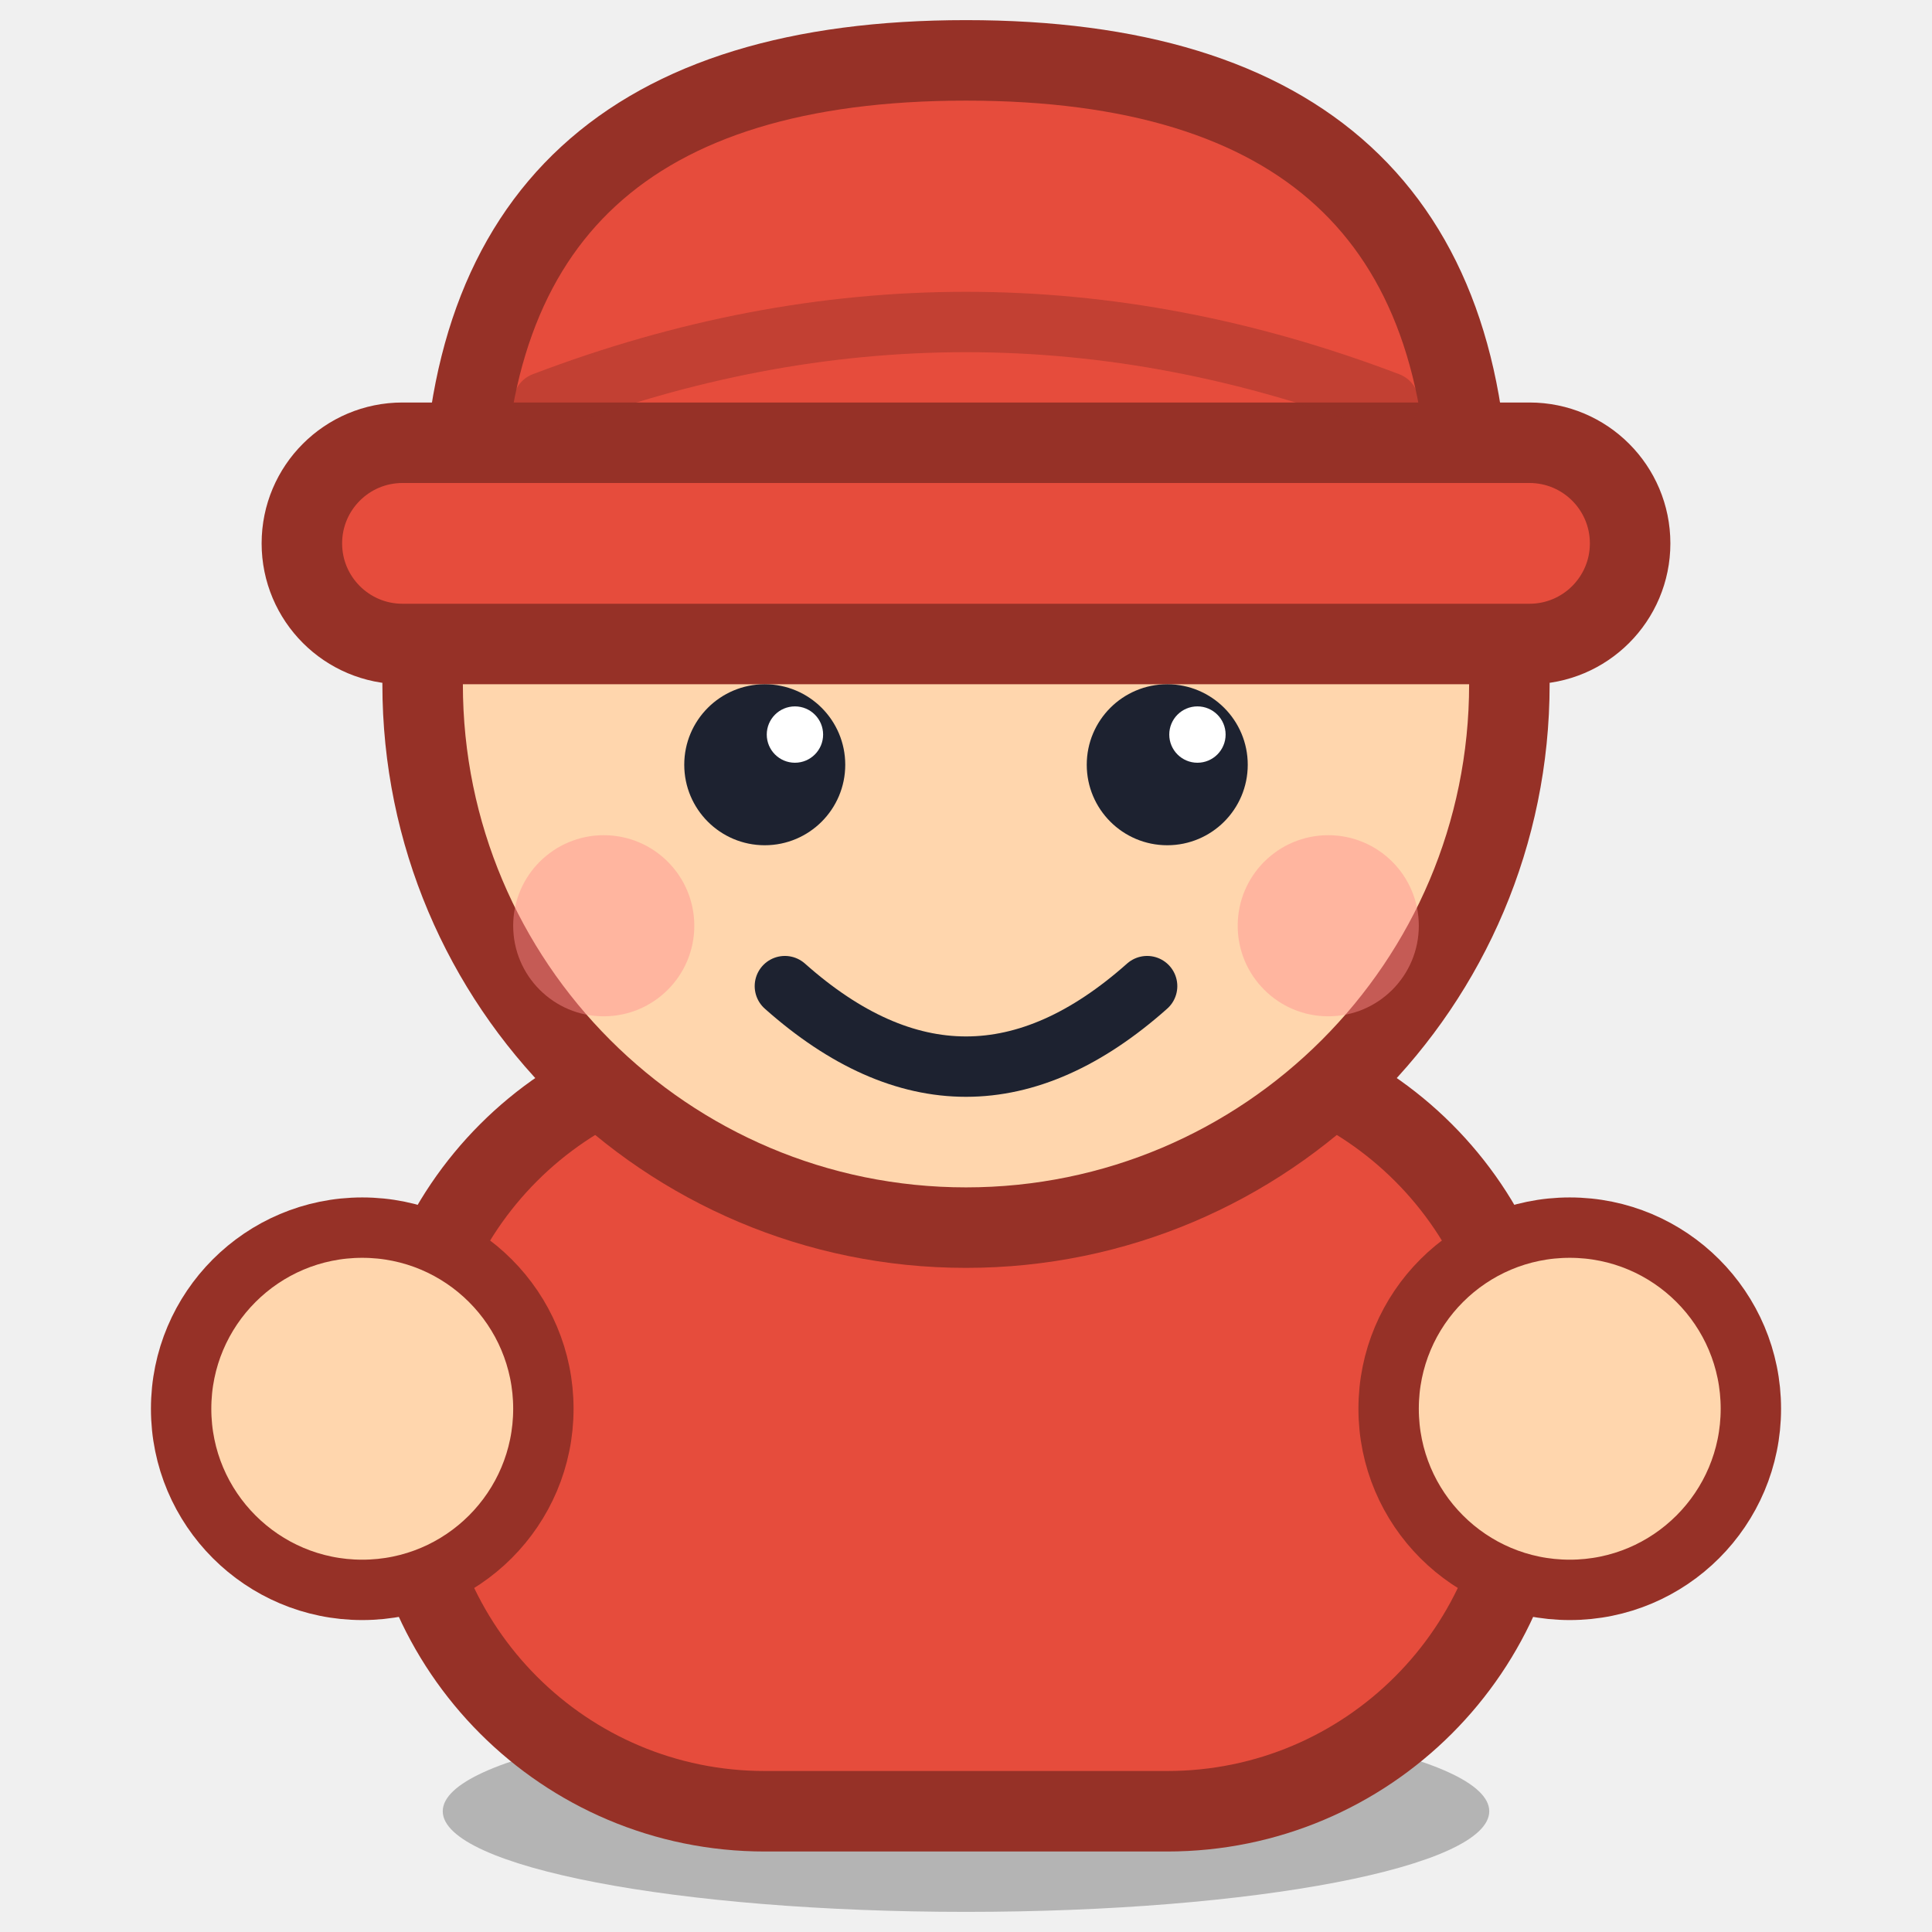
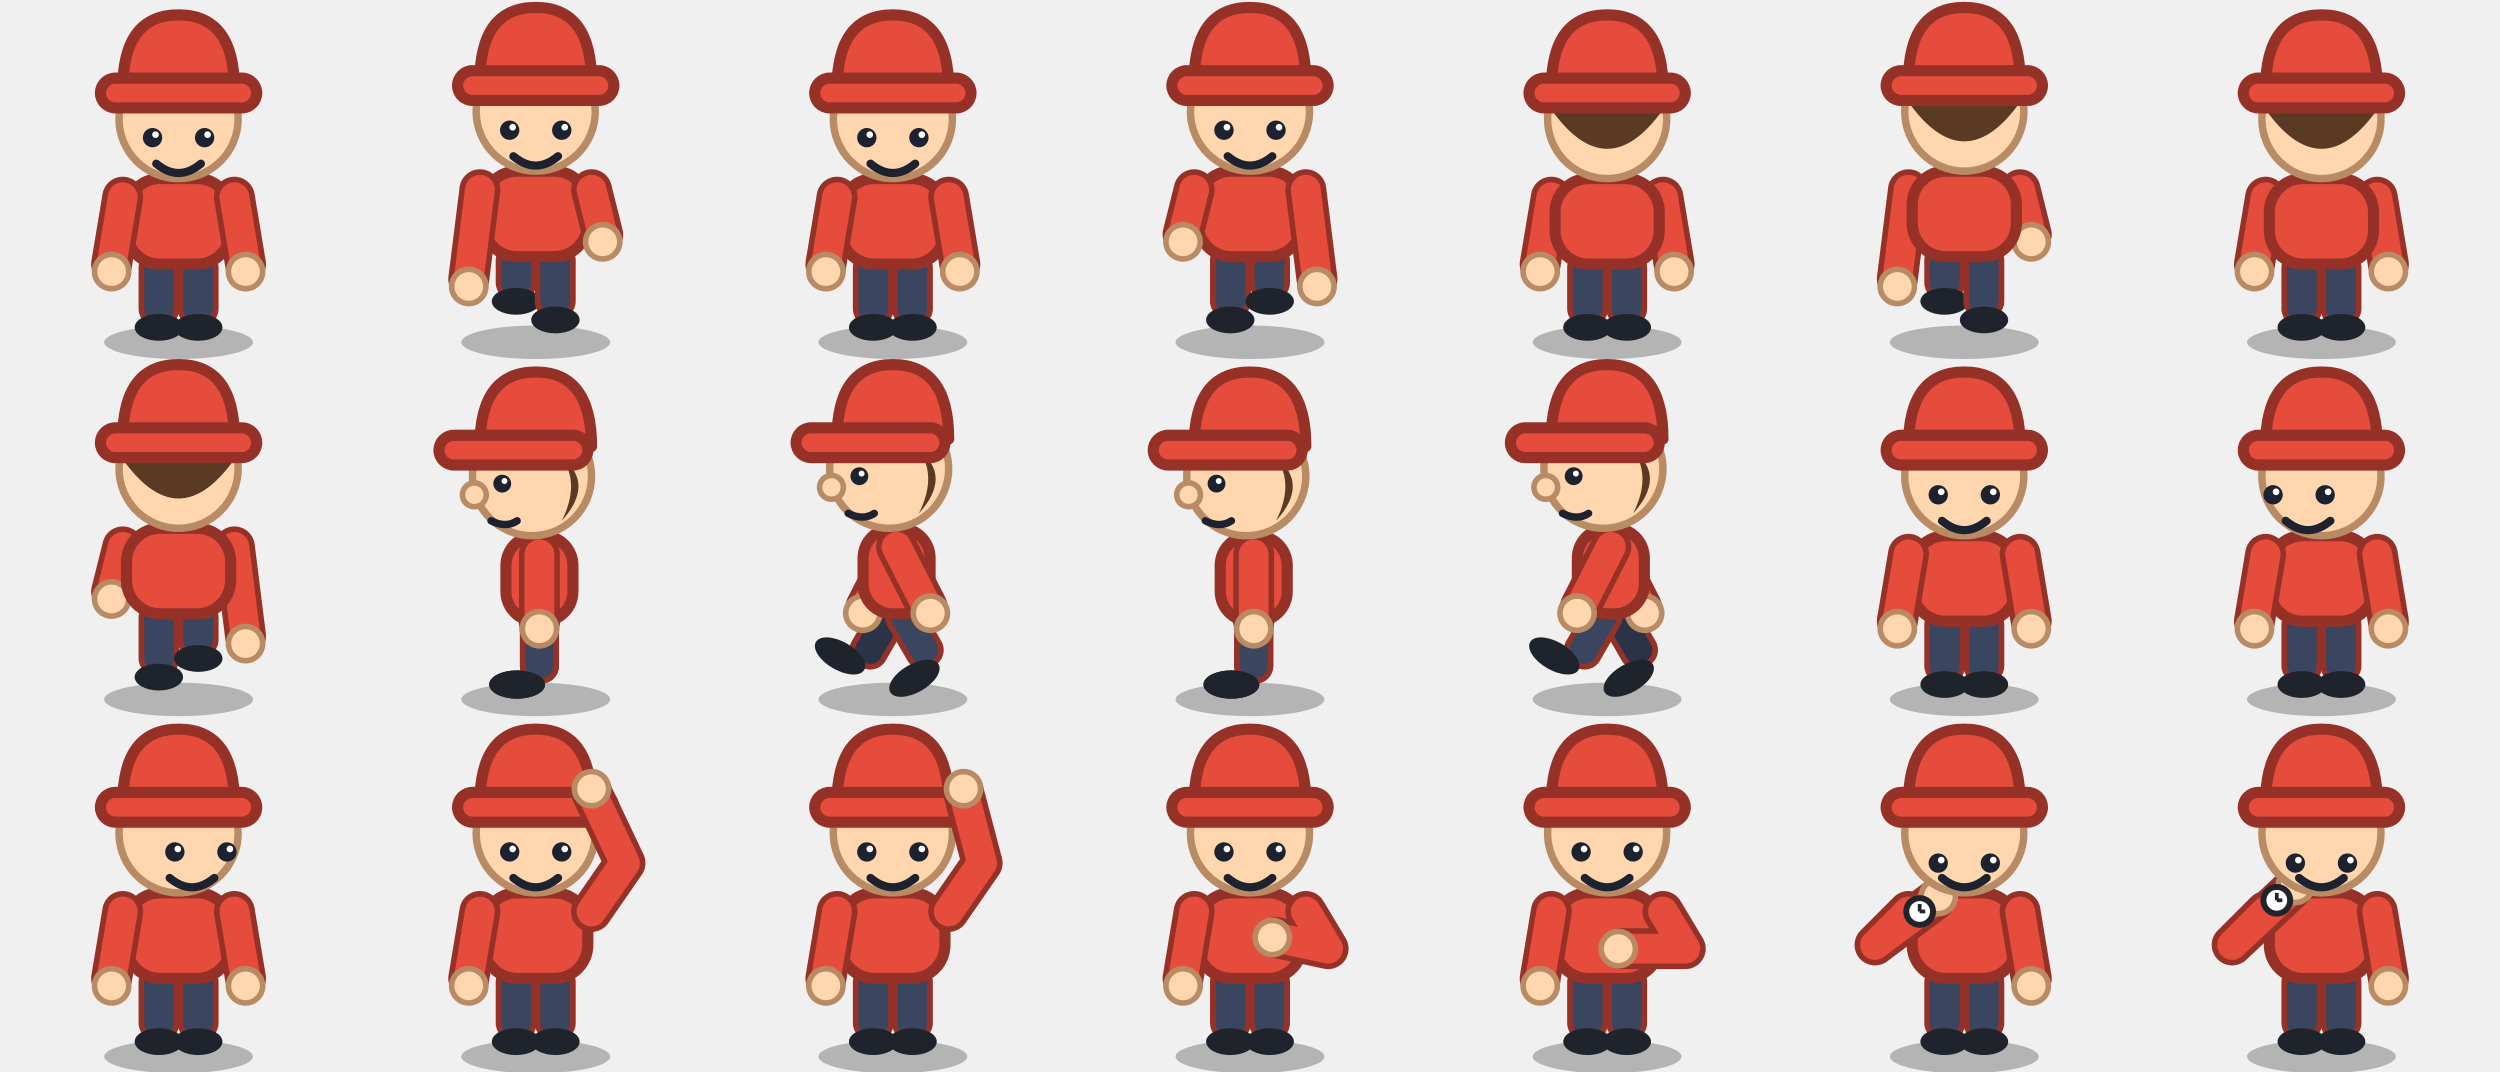
- <svg xmlns="http://www.w3.org/2000/svg" width="96" height="96" viewBox="0 0 96 96">
-   <ellipse cx="48" cy="90" rx="26" ry="5" fill="#000" opacity="0.25" />
-   <rect x="20" y="52" width="56" height="38" rx="18" fill="#e64c3c" stroke="#963127" stroke-width="4" />
-   <circle cx="18" cy="70" r="9" fill="#ffd6ad" stroke="#963127" stroke-width="3" />
-   <circle cx="78" cy="70" r="9" fill="#ffd6ad" stroke="#963127" stroke-width="3" />
-   <circle cx="48" cy="34" r="27" fill="#ffd6ad" stroke="#963127" stroke-width="4" />
-   <path d="M23 26 Q23 3 48 3 Q73 3 73 26 Z" fill="#e64c3c" stroke="#963127" stroke-width="4" stroke-linejoin="round" />
-   <rect x="15" y="22" width="66" height="10" rx="5" fill="#e64c3c" stroke="#963127" stroke-width="4" />
-   <path d="M27 20 Q48 12 69 20" fill="none" stroke="#963127" stroke-width="3" opacity="0.45" stroke-linecap="round" />
-   <circle cx="38" cy="38" r="4" fill="#1d2230" />
-   <circle cx="58" cy="38" r="4" fill="#1d2230" />
-   <circle cx="39.5" cy="36.5" r="1.4" fill="#fff" />
-   <circle cx="59.5" cy="36.5" r="1.4" fill="#fff" />
-   <path d="M39 49 Q48 57 57 49" fill="none" stroke="#1d2230" stroke-width="3" stroke-linecap="round" />
-   <circle cx="30" cy="46" r="4.5" fill="#ff8f8f" opacity="0.45" />
-   <circle cx="66" cy="46" r="4.5" fill="#ff8f8f" opacity="0.45" />
+ <svg xmlns="http://www.w3.org/2000/svg" width="672" height="288" viewBox="0 0 672 288">
+   <g transform="translate(0 0)">
+     <ellipse cx="48" cy="92" rx="20" ry="4.5" fill="#000" opacity="0.25" />
+     <rect x="38" y="68" width="9.5" height="19" rx="4" fill="#3a4560" stroke="#963127" stroke-width="1.5" />
+     <ellipse cx="42.7" cy="88" rx="6.5" ry="3.6" fill="#1f232b" />
+     <rect x="48.5" y="68" width="9.5" height="19" rx="4" fill="#3a4560" stroke="#963127" stroke-width="1.5" />
+     <ellipse cx="53.3" cy="88" rx="6.5" ry="3.6" fill="#1f232b" />
+     <rect x="34" y="48" width="28" height="23" rx="9" fill="#e64c3c" stroke="#963127" stroke-width="3" />
+     <path d="M33 53 L30 71" fill="none" stroke="#963127" stroke-width="11" stroke-linecap="round" stroke-linejoin="round" />
+     <path d="M33 53 L30 71" fill="none" stroke="#e64c3c" stroke-width="8" stroke-linecap="round" stroke-linejoin="round" />
+     <circle cx="30" cy="73" r="4.6" fill="#ffd6ad" stroke="#b98b64" stroke-width="1.5" />
+     <circle cx="48" cy="32" r="16" fill="#ffd6ad" stroke="#b98b64" stroke-width="2" />
+     <circle cx="41" cy="37" r="2.6" fill="#1d2230" />
+     <circle cx="55" cy="37" r="2.6" fill="#1d2230" />
+     <circle cx="41.8" cy="36.2" r="0.9" fill="#fff" />
+     <circle cx="55.8" cy="36.2" r="0.9" fill="#fff" />
+     <path d="M42 44 Q48 49 54 44" fill="none" stroke="#1d2230" stroke-width="2.2" stroke-linecap="round" />
+     <path d="M33 24 Q33 4 48 4 Q63 4 63 24 Z" fill="#e64c3c" stroke="#963127" stroke-width="3" stroke-linejoin="round" />
+     <rect x="27" y="21" width="42" height="8" rx="4" fill="#e64c3c" stroke="#963127" stroke-width="3" />
+     <path d="M63 53 L66 71" fill="none" stroke="#963127" stroke-width="11" stroke-linecap="round" stroke-linejoin="round" />
+     <path d="M63 53 L66 71" fill="none" stroke="#e64c3c" stroke-width="8" stroke-linecap="round" stroke-linejoin="round" />
+     <circle cx="66" cy="73" r="4.6" fill="#ffd6ad" stroke="#b98b64" stroke-width="1.5" />
+   </g>
+   <g transform="translate(96 0)">
+     <ellipse cx="48" cy="92" rx="20" ry="4.5" fill="#000" opacity="0.25" />
+     <rect x="38" y="66" width="9.5" height="14" rx="4" fill="#3a4560" stroke="#963127" stroke-width="1.5" />
+     <ellipse cx="42.7" cy="81" rx="6.5" ry="3.6" fill="#1f232b" />
+     <rect x="48.5" y="66" width="9.5" height="19" rx="4" fill="#3a4560" stroke="#963127" stroke-width="1.5" />
+     <ellipse cx="53.3" cy="86" rx="6.5" ry="3.6" fill="#1f232b" />
+     <rect x="34" y="46" width="28" height="23" rx="9" fill="#e64c3c" stroke="#963127" stroke-width="3" />
+     <path d="M33 51 L30 75" fill="none" stroke="#963127" stroke-width="11" stroke-linecap="round" stroke-linejoin="round" />
+     <path d="M33 51 L30 75" fill="none" stroke="#e64c3c" stroke-width="8" stroke-linecap="round" stroke-linejoin="round" />
+     <circle cx="30" cy="77" r="4.6" fill="#ffd6ad" stroke="#b98b64" stroke-width="1.5" />
+     <circle cx="48" cy="30" r="16" fill="#ffd6ad" stroke="#b98b64" stroke-width="2" />
+     <circle cx="41" cy="35" r="2.6" fill="#1d2230" />
+     <circle cx="55" cy="35" r="2.6" fill="#1d2230" />
+     <circle cx="41.8" cy="34.2" r="0.9" fill="#fff" />
+     <circle cx="55.8" cy="34.2" r="0.9" fill="#fff" />
+     <path d="M42 42 Q48 47 54 42" fill="none" stroke="#1d2230" stroke-width="2.2" stroke-linecap="round" />
+     <path d="M33 22 Q33 2 48 2 Q63 2 63 22 Z" fill="#e64c3c" stroke="#963127" stroke-width="3" stroke-linejoin="round" />
+     <rect x="27" y="19" width="42" height="8" rx="4" fill="#e64c3c" stroke="#963127" stroke-width="3" />
+     <path d="M63 51 L66 63" fill="none" stroke="#963127" stroke-width="11" stroke-linecap="round" stroke-linejoin="round" />
+     <path d="M63 51 L66 63" fill="none" stroke="#e64c3c" stroke-width="8" stroke-linecap="round" stroke-linejoin="round" />
+     <circle cx="66" cy="65" r="4.6" fill="#ffd6ad" stroke="#b98b64" stroke-width="1.5" />
+   </g>
+   <g transform="translate(192 0)">
+     <ellipse cx="48" cy="92" rx="20" ry="4.5" fill="#000" opacity="0.25" />
+     <rect x="38" y="68" width="9.5" height="19" rx="4" fill="#3a4560" stroke="#963127" stroke-width="1.5" />
+     <ellipse cx="42.7" cy="88" rx="6.5" ry="3.6" fill="#1f232b" />
+     <rect x="48.5" y="68" width="9.5" height="19" rx="4" fill="#3a4560" stroke="#963127" stroke-width="1.5" />
+     <ellipse cx="53.3" cy="88" rx="6.5" ry="3.6" fill="#1f232b" />
+     <rect x="34" y="48" width="28" height="23" rx="9" fill="#e64c3c" stroke="#963127" stroke-width="3" />
+     <path d="M33 53 L30 71" fill="none" stroke="#963127" stroke-width="11" stroke-linecap="round" stroke-linejoin="round" />
+     <path d="M33 53 L30 71" fill="none" stroke="#e64c3c" stroke-width="8" stroke-linecap="round" stroke-linejoin="round" />
+     <circle cx="30" cy="73" r="4.6" fill="#ffd6ad" stroke="#b98b64" stroke-width="1.5" />
+     <circle cx="48" cy="32" r="16" fill="#ffd6ad" stroke="#b98b64" stroke-width="2" />
+     <circle cx="41" cy="37" r="2.6" fill="#1d2230" />
+     <circle cx="55" cy="37" r="2.6" fill="#1d2230" />
+     <circle cx="41.8" cy="36.2" r="0.9" fill="#fff" />
+     <circle cx="55.8" cy="36.2" r="0.9" fill="#fff" />
+     <path d="M42 44 Q48 49 54 44" fill="none" stroke="#1d2230" stroke-width="2.2" stroke-linecap="round" />
+     <path d="M33 24 Q33 4 48 4 Q63 4 63 24 Z" fill="#e64c3c" stroke="#963127" stroke-width="3" stroke-linejoin="round" />
+     <rect x="27" y="21" width="42" height="8" rx="4" fill="#e64c3c" stroke="#963127" stroke-width="3" />
+     <path d="M63 53 L66 71" fill="none" stroke="#963127" stroke-width="11" stroke-linecap="round" stroke-linejoin="round" />
+     <path d="M63 53 L66 71" fill="none" stroke="#e64c3c" stroke-width="8" stroke-linecap="round" stroke-linejoin="round" />
+     <circle cx="66" cy="73" r="4.6" fill="#ffd6ad" stroke="#b98b64" stroke-width="1.5" />
+   </g>
+   <g transform="translate(288 0)">
+     <ellipse cx="48" cy="92" rx="20" ry="4.5" fill="#000" opacity="0.25" />
+     <rect x="38" y="66" width="9.5" height="19" rx="4" fill="#3a4560" stroke="#963127" stroke-width="1.5" />
+     <ellipse cx="42.7" cy="86" rx="6.5" ry="3.6" fill="#1f232b" />
+     <rect x="48.5" y="66" width="9.5" height="14" rx="4" fill="#3a4560" stroke="#963127" stroke-width="1.5" />
+     <ellipse cx="53.3" cy="81" rx="6.5" ry="3.6" fill="#1f232b" />
+     <rect x="34" y="46" width="28" height="23" rx="9" fill="#e64c3c" stroke="#963127" stroke-width="3" />
+     <path d="M33 51 L30 63" fill="none" stroke="#963127" stroke-width="11" stroke-linecap="round" stroke-linejoin="round" />
+     <path d="M33 51 L30 63" fill="none" stroke="#e64c3c" stroke-width="8" stroke-linecap="round" stroke-linejoin="round" />
+     <circle cx="30" cy="65" r="4.6" fill="#ffd6ad" stroke="#b98b64" stroke-width="1.5" />
+     <circle cx="48" cy="30" r="16" fill="#ffd6ad" stroke="#b98b64" stroke-width="2" />
+     <circle cx="41" cy="35" r="2.6" fill="#1d2230" />
+     <circle cx="55" cy="35" r="2.6" fill="#1d2230" />
+     <circle cx="41.8" cy="34.2" r="0.9" fill="#fff" />
+     <circle cx="55.8" cy="34.2" r="0.9" fill="#fff" />
+     <path d="M42 42 Q48 47 54 42" fill="none" stroke="#1d2230" stroke-width="2.2" stroke-linecap="round" />
+     <path d="M33 22 Q33 2 48 2 Q63 2 63 22 Z" fill="#e64c3c" stroke="#963127" stroke-width="3" stroke-linejoin="round" />
+     <rect x="27" y="19" width="42" height="8" rx="4" fill="#e64c3c" stroke="#963127" stroke-width="3" />
+     <path d="M63 51 L66 75" fill="none" stroke="#963127" stroke-width="11" stroke-linecap="round" stroke-linejoin="round" />
+     <path d="M63 51 L66 75" fill="none" stroke="#e64c3c" stroke-width="8" stroke-linecap="round" stroke-linejoin="round" />
+     <circle cx="66" cy="77" r="4.6" fill="#ffd6ad" stroke="#b98b64" stroke-width="1.5" />
+   </g>
+   <g transform="translate(384 0)">
+     <ellipse cx="48" cy="92" rx="20" ry="4.5" fill="#000" opacity="0.25" />
+     <rect x="38" y="68" width="9.5" height="19" rx="4" fill="#3a4560" stroke="#963127" stroke-width="1.5" />
+     <ellipse cx="42.7" cy="88" rx="6.5" ry="3.6" fill="#1f232b" />
+     <rect x="48.5" y="68" width="9.5" height="19" rx="4" fill="#3a4560" stroke="#963127" stroke-width="1.5" />
+     <ellipse cx="53.3" cy="88" rx="6.5" ry="3.6" fill="#1f232b" />
+     <path d="M33 53 L30 71" fill="none" stroke="#963127" stroke-width="11" stroke-linecap="round" stroke-linejoin="round" />
+     <path d="M33 53 L30 71" fill="none" stroke="#e64c3c" stroke-width="8" stroke-linecap="round" stroke-linejoin="round" />
+     <circle cx="30" cy="73" r="4.6" fill="#ffd6ad" stroke="#b98b64" stroke-width="1.5" />
+     <path d="M63 53 L66 71" fill="none" stroke="#963127" stroke-width="11" stroke-linecap="round" stroke-linejoin="round" />
+     <path d="M63 53 L66 71" fill="none" stroke="#e64c3c" stroke-width="8" stroke-linecap="round" stroke-linejoin="round" />
+     <circle cx="66" cy="73" r="4.6" fill="#ffd6ad" stroke="#b98b64" stroke-width="1.5" />
+     <rect x="34" y="48" width="28" height="23" rx="9" fill="#e64c3c" stroke="#963127" stroke-width="3" />
+     <circle cx="48" cy="32" r="16" fill="#ffd6ad" stroke="#b98b64" stroke-width="2" />
+     <path d="M32 28 Q48 52 64 28 L64 26 L32 26Z" fill="#5a3a22" />
+     <path d="M33 24 Q33 4 48 4 Q63 4 63 24 Z" fill="#e64c3c" stroke="#963127" stroke-width="3" stroke-linejoin="round" />
+     <rect x="27" y="21" width="42" height="8" rx="4" fill="#e64c3c" stroke="#963127" stroke-width="3" />
+   </g>
+   <g transform="translate(480 0)">
+     <ellipse cx="48" cy="92" rx="20" ry="4.5" fill="#000" opacity="0.25" />
+     <rect x="38" y="66" width="9.5" height="14" rx="4" fill="#3a4560" stroke="#963127" stroke-width="1.5" />
+     <ellipse cx="42.7" cy="81" rx="6.5" ry="3.6" fill="#1f232b" />
+     <rect x="48.5" y="66" width="9.5" height="19" rx="4" fill="#3a4560" stroke="#963127" stroke-width="1.5" />
+     <ellipse cx="53.3" cy="86" rx="6.5" ry="3.6" fill="#1f232b" />
+     <path d="M33 51 L30 75" fill="none" stroke="#963127" stroke-width="11" stroke-linecap="round" stroke-linejoin="round" />
+     <path d="M33 51 L30 75" fill="none" stroke="#e64c3c" stroke-width="8" stroke-linecap="round" stroke-linejoin="round" />
+     <circle cx="30" cy="77" r="4.6" fill="#ffd6ad" stroke="#b98b64" stroke-width="1.5" />
+     <path d="M63 51 L66 63" fill="none" stroke="#963127" stroke-width="11" stroke-linecap="round" stroke-linejoin="round" />
+     <path d="M63 51 L66 63" fill="none" stroke="#e64c3c" stroke-width="8" stroke-linecap="round" stroke-linejoin="round" />
+     <circle cx="66" cy="65" r="4.6" fill="#ffd6ad" stroke="#b98b64" stroke-width="1.5" />
+     <rect x="34" y="46" width="28" height="23" rx="9" fill="#e64c3c" stroke="#963127" stroke-width="3" />
+     <circle cx="48" cy="30" r="16" fill="#ffd6ad" stroke="#b98b64" stroke-width="2" />
+     <path d="M32 26 Q48 50 64 26 L64 24 L32 24Z" fill="#5a3a22" />
+     <path d="M33 22 Q33 2 48 2 Q63 2 63 22 Z" fill="#e64c3c" stroke="#963127" stroke-width="3" stroke-linejoin="round" />
+     <rect x="27" y="19" width="42" height="8" rx="4" fill="#e64c3c" stroke="#963127" stroke-width="3" />
+   </g>
+   <g transform="translate(576 0)">
+     <ellipse cx="48" cy="92" rx="20" ry="4.5" fill="#000" opacity="0.25" />
+     <rect x="38" y="68" width="9.5" height="19" rx="4" fill="#3a4560" stroke="#963127" stroke-width="1.5" />
+     <ellipse cx="42.7" cy="88" rx="6.5" ry="3.6" fill="#1f232b" />
+     <rect x="48.5" y="68" width="9.5" height="19" rx="4" fill="#3a4560" stroke="#963127" stroke-width="1.5" />
+     <ellipse cx="53.3" cy="88" rx="6.5" ry="3.6" fill="#1f232b" />
+     <path d="M33 53 L30 71" fill="none" stroke="#963127" stroke-width="11" stroke-linecap="round" stroke-linejoin="round" />
+     <path d="M33 53 L30 71" fill="none" stroke="#e64c3c" stroke-width="8" stroke-linecap="round" stroke-linejoin="round" />
+     <circle cx="30" cy="73" r="4.6" fill="#ffd6ad" stroke="#b98b64" stroke-width="1.5" />
+     <path d="M63 53 L66 71" fill="none" stroke="#963127" stroke-width="11" stroke-linecap="round" stroke-linejoin="round" />
+     <path d="M63 53 L66 71" fill="none" stroke="#e64c3c" stroke-width="8" stroke-linecap="round" stroke-linejoin="round" />
+     <circle cx="66" cy="73" r="4.6" fill="#ffd6ad" stroke="#b98b64" stroke-width="1.5" />
+     <rect x="34" y="48" width="28" height="23" rx="9" fill="#e64c3c" stroke="#963127" stroke-width="3" />
+     <circle cx="48" cy="32" r="16" fill="#ffd6ad" stroke="#b98b64" stroke-width="2" />
+     <path d="M32 28 Q48 52 64 28 L64 26 L32 26Z" fill="#5a3a22" />
+     <path d="M33 24 Q33 4 48 4 Q63 4 63 24 Z" fill="#e64c3c" stroke="#963127" stroke-width="3" stroke-linejoin="round" />
+     <rect x="27" y="21" width="42" height="8" rx="4" fill="#e64c3c" stroke="#963127" stroke-width="3" />
+   </g>
+   <g transform="translate(0 96)">
+     <ellipse cx="48" cy="92" rx="20" ry="4.5" fill="#000" opacity="0.25" />
+     <rect x="38" y="66" width="9.5" height="19" rx="4" fill="#3a4560" stroke="#963127" stroke-width="1.5" />
+     <ellipse cx="42.7" cy="86" rx="6.5" ry="3.6" fill="#1f232b" />
+     <rect x="48.5" y="66" width="9.5" height="14" rx="4" fill="#3a4560" stroke="#963127" stroke-width="1.5" />
+     <ellipse cx="53.3" cy="81" rx="6.5" ry="3.6" fill="#1f232b" />
+     <path d="M33 51 L30 63" fill="none" stroke="#963127" stroke-width="11" stroke-linecap="round" stroke-linejoin="round" />
+     <path d="M33 51 L30 63" fill="none" stroke="#e64c3c" stroke-width="8" stroke-linecap="round" stroke-linejoin="round" />
+     <circle cx="30" cy="65" r="4.6" fill="#ffd6ad" stroke="#b98b64" stroke-width="1.5" />
+     <path d="M63 51 L66 75" fill="none" stroke="#963127" stroke-width="11" stroke-linecap="round" stroke-linejoin="round" />
+     <path d="M63 51 L66 75" fill="none" stroke="#e64c3c" stroke-width="8" stroke-linecap="round" stroke-linejoin="round" />
+     <circle cx="66" cy="77" r="4.6" fill="#ffd6ad" stroke="#b98b64" stroke-width="1.5" />
+     <rect x="34" y="46" width="28" height="23" rx="9" fill="#e64c3c" stroke="#963127" stroke-width="3" />
+     <circle cx="48" cy="30" r="16" fill="#ffd6ad" stroke="#b98b64" stroke-width="2" />
+     <path d="M32 26 Q48 50 64 26 L64 24 L32 24Z" fill="#5a3a22" />
+     <path d="M33 22 Q33 2 48 2 Q63 2 63 22 Z" fill="#e64c3c" stroke="#963127" stroke-width="3" stroke-linejoin="round" />
+     <rect x="27" y="19" width="42" height="8" rx="4" fill="#e64c3c" stroke="#963127" stroke-width="3" />
+   </g>
+   <g transform="translate(96 96)">
+     <ellipse cx="48" cy="92" rx="20" ry="4.5" fill="#000" opacity="0.25" />
+     <g transform="rotate(0 49 68)">
+       <rect x="44.5" y="68" width="9" height="19" rx="4" fill="#2b3348" stroke="#963127" stroke-width="1.5" />
+       <ellipse cx="43" cy="88" rx="7.5" ry="3.8" fill="#1f232b" />
+     </g>
+     <g transform="rotate(0 49 53)">
+       <path d="M49 53 L49 71" fill="none" stroke="#963127" stroke-width="11" stroke-linecap="round" stroke-linejoin="round" />
+       <path d="M49 53 L49 71" fill="none" stroke="#e64c3c" stroke-width="8" stroke-linecap="round" stroke-linejoin="round" />
+       <circle cx="49" cy="73" r="4.6" fill="#ffd6ad" stroke="#b98b64" stroke-width="1.5" />
+     </g>
+     <g transform="rotate(0 49 68)">
+       <rect x="44.5" y="68" width="9" height="19" rx="4" fill="#3a4560" stroke="#963127" stroke-width="1.5" />
+       <ellipse cx="43" cy="88" rx="7.5" ry="3.8" fill="#1f232b" />
+     </g>
+     <rect x="40" y="48" width="18" height="23" rx="8" fill="#e64c3c" stroke="#963127" stroke-width="3" />
+     <g transform="rotate(0 49 53)">
+       <path d="M49 53 L49 71" fill="none" stroke="#963127" stroke-width="11" stroke-linecap="round" stroke-linejoin="round" />
+       <path d="M49 53 L49 71" fill="none" stroke="#e64c3c" stroke-width="8" stroke-linecap="round" stroke-linejoin="round" />
+       <circle cx="49" cy="73" r="4.6" fill="#ffd6ad" stroke="#b98b64" stroke-width="1.5" />
+     </g>
+     <circle cx="47" cy="32" r="16" fill="#ffd6ad" stroke="#b98b64" stroke-width="2" />
+     <path d="M55 27 Q64 34 55 44 Q60 34 55 27Z" fill="#5a3a22" />
+     <circle cx="31.5" cy="37" r="3.2" fill="#ffd6ad" stroke="#b98b64" stroke-width="1.5" />
+     <circle cx="39" cy="34" r="2.4" fill="#1d2230" />
+     <circle cx="39.6" cy="33.3" r="0.8" fill="#fff" />
+     <path d="M36 44 Q40 46 43 44" fill="none" stroke="#1d2230" stroke-width="2" stroke-linecap="round" />
+     <path d="M33 24 Q33 4 48 4 Q63 4 63 24 Z" fill="#e64c3c" stroke="#963127" stroke-width="3" stroke-linejoin="round" />
+     <rect x="22" y="21" width="40" height="8" rx="4" fill="#e64c3c" stroke="#963127" stroke-width="3" />
+   </g>
+   <g transform="translate(192 96)">
+     <ellipse cx="48" cy="92" rx="20" ry="4.5" fill="#000" opacity="0.25" />
+     <g transform="rotate(30 49 66)">
+       <rect x="44.5" y="66" width="9" height="19" rx="4" fill="#2b3348" stroke="#963127" stroke-width="1.5" />
+       <ellipse cx="43" cy="86" rx="7.5" ry="3.8" fill="#1f232b" />
+     </g>
+     <g transform="rotate(27 49 51)">
+       <path d="M49 51 L49 69" fill="none" stroke="#963127" stroke-width="11" stroke-linecap="round" stroke-linejoin="round" />
+       <path d="M49 51 L49 69" fill="none" stroke="#e64c3c" stroke-width="8" stroke-linecap="round" stroke-linejoin="round" />
+       <circle cx="49" cy="71" r="4.6" fill="#ffd6ad" stroke="#b98b64" stroke-width="1.5" />
+     </g>
+     <g transform="rotate(-30 49 66)">
+       <rect x="44.5" y="66" width="9" height="19" rx="4" fill="#3a4560" stroke="#963127" stroke-width="1.5" />
+       <ellipse cx="43" cy="86" rx="7.5" ry="3.8" fill="#1f232b" />
+     </g>
+     <rect x="40" y="46" width="18" height="23" rx="8" fill="#e64c3c" stroke="#963127" stroke-width="3" />
+     <g transform="rotate(-27 49 51)">
+       <path d="M49 51 L49 69" fill="none" stroke="#963127" stroke-width="11" stroke-linecap="round" stroke-linejoin="round" />
+       <path d="M49 51 L49 69" fill="none" stroke="#e64c3c" stroke-width="8" stroke-linecap="round" stroke-linejoin="round" />
+       <circle cx="49" cy="71" r="4.6" fill="#ffd6ad" stroke="#b98b64" stroke-width="1.5" />
+     </g>
+     <circle cx="47" cy="30" r="16" fill="#ffd6ad" stroke="#b98b64" stroke-width="2" />
+     <path d="M55 25 Q64 32 55 42 Q60 32 55 25Z" fill="#5a3a22" />
+     <circle cx="31.5" cy="35" r="3.2" fill="#ffd6ad" stroke="#b98b64" stroke-width="1.5" />
+     <circle cx="39" cy="32" r="2.4" fill="#1d2230" />
+     <circle cx="39.6" cy="31.3" r="0.8" fill="#fff" />
+     <path d="M36 42 Q40 44 43 42" fill="none" stroke="#1d2230" stroke-width="2" stroke-linecap="round" />
+     <path d="M33 22 Q33 2 48 2 Q63 2 63 22 Z" fill="#e64c3c" stroke="#963127" stroke-width="3" stroke-linejoin="round" />
+     <rect x="22" y="19" width="40" height="8" rx="4" fill="#e64c3c" stroke="#963127" stroke-width="3" />
+   </g>
+   <g transform="translate(288 96)">
+     <ellipse cx="48" cy="92" rx="20" ry="4.5" fill="#000" opacity="0.25" />
+     <g transform="rotate(3.67394039744206e-15 49 68)">
+       <rect x="44.5" y="68" width="9" height="19" rx="4" fill="#2b3348" stroke="#963127" stroke-width="1.5" />
+       <ellipse cx="43" cy="88" rx="7.5" ry="3.8" fill="#1f232b" />
+     </g>
+     <g transform="rotate(3.306546357697854e-15 49 53)">
+       <path d="M49 53 L49 71" fill="none" stroke="#963127" stroke-width="11" stroke-linecap="round" stroke-linejoin="round" />
+       <path d="M49 53 L49 71" fill="none" stroke="#e64c3c" stroke-width="8" stroke-linecap="round" stroke-linejoin="round" />
+       <circle cx="49" cy="73" r="4.6" fill="#ffd6ad" stroke="#b98b64" stroke-width="1.5" />
+     </g>
+     <g transform="rotate(-3.67394039744206e-15 49 68)">
+       <rect x="44.5" y="68" width="9" height="19" rx="4" fill="#3a4560" stroke="#963127" stroke-width="1.5" />
+       <ellipse cx="43" cy="88" rx="7.5" ry="3.8" fill="#1f232b" />
+     </g>
+     <rect x="40" y="48" width="18" height="23" rx="8" fill="#e64c3c" stroke="#963127" stroke-width="3" />
+     <g transform="rotate(-3.306546357697854e-15 49 53)">
+       <path d="M49 53 L49 71" fill="none" stroke="#963127" stroke-width="11" stroke-linecap="round" stroke-linejoin="round" />
+       <path d="M49 53 L49 71" fill="none" stroke="#e64c3c" stroke-width="8" stroke-linecap="round" stroke-linejoin="round" />
+       <circle cx="49" cy="73" r="4.6" fill="#ffd6ad" stroke="#b98b64" stroke-width="1.5" />
+     </g>
+     <circle cx="47" cy="32" r="16" fill="#ffd6ad" stroke="#b98b64" stroke-width="2" />
+     <path d="M55 27 Q64 34 55 44 Q60 34 55 27Z" fill="#5a3a22" />
+     <circle cx="31.5" cy="37" r="3.2" fill="#ffd6ad" stroke="#b98b64" stroke-width="1.5" />
+     <circle cx="39" cy="34" r="2.4" fill="#1d2230" />
+     <circle cx="39.6" cy="33.3" r="0.8" fill="#fff" />
+     <path d="M36 44 Q40 46 43 44" fill="none" stroke="#1d2230" stroke-width="2" stroke-linecap="round" />
+     <path d="M33 24 Q33 4 48 4 Q63 4 63 24 Z" fill="#e64c3c" stroke="#963127" stroke-width="3" stroke-linejoin="round" />
+     <rect x="22" y="21" width="40" height="8" rx="4" fill="#e64c3c" stroke="#963127" stroke-width="3" />
+   </g>
+   <g transform="translate(384 96)">
+     <ellipse cx="48" cy="92" rx="20" ry="4.5" fill="#000" opacity="0.25" />
+     <g transform="rotate(-30 49 66)">
+       <rect x="44.5" y="66" width="9" height="19" rx="4" fill="#2b3348" stroke="#963127" stroke-width="1.5" />
+       <ellipse cx="43" cy="86" rx="7.5" ry="3.8" fill="#1f232b" />
+     </g>
+     <g transform="rotate(-27 49 51)">
+       <path d="M49 51 L49 69" fill="none" stroke="#963127" stroke-width="11" stroke-linecap="round" stroke-linejoin="round" />
+       <path d="M49 51 L49 69" fill="none" stroke="#e64c3c" stroke-width="8" stroke-linecap="round" stroke-linejoin="round" />
+       <circle cx="49" cy="71" r="4.6" fill="#ffd6ad" stroke="#b98b64" stroke-width="1.5" />
+     </g>
+     <g transform="rotate(30 49 66)">
+       <rect x="44.5" y="66" width="9" height="19" rx="4" fill="#3a4560" stroke="#963127" stroke-width="1.5" />
+       <ellipse cx="43" cy="86" rx="7.5" ry="3.8" fill="#1f232b" />
+     </g>
+     <rect x="40" y="46" width="18" height="23" rx="8" fill="#e64c3c" stroke="#963127" stroke-width="3" />
+     <g transform="rotate(27 49 51)">
+       <path d="M49 51 L49 69" fill="none" stroke="#963127" stroke-width="11" stroke-linecap="round" stroke-linejoin="round" />
+       <path d="M49 51 L49 69" fill="none" stroke="#e64c3c" stroke-width="8" stroke-linecap="round" stroke-linejoin="round" />
+       <circle cx="49" cy="71" r="4.6" fill="#ffd6ad" stroke="#b98b64" stroke-width="1.5" />
+     </g>
+     <circle cx="47" cy="30" r="16" fill="#ffd6ad" stroke="#b98b64" stroke-width="2" />
+     <path d="M55 25 Q64 32 55 42 Q60 32 55 25Z" fill="#5a3a22" />
+     <circle cx="31.5" cy="35" r="3.2" fill="#ffd6ad" stroke="#b98b64" stroke-width="1.5" />
+     <circle cx="39" cy="32" r="2.4" fill="#1d2230" />
+     <circle cx="39.6" cy="31.3" r="0.8" fill="#fff" />
+     <path d="M36 42 Q40 44 43 42" fill="none" stroke="#1d2230" stroke-width="2" stroke-linecap="round" />
+     <path d="M33 22 Q33 2 48 2 Q63 2 63 22 Z" fill="#e64c3c" stroke="#963127" stroke-width="3" stroke-linejoin="round" />
+     <rect x="22" y="19" width="40" height="8" rx="4" fill="#e64c3c" stroke="#963127" stroke-width="3" />
+   </g>
+   <g transform="translate(480 96)">
+     <ellipse cx="48" cy="92" rx="20" ry="4.5" fill="#000" opacity="0.25" />
+     <rect x="38" y="68" width="9.5" height="19" rx="4" fill="#3a4560" stroke="#963127" stroke-width="1.5" />
+     <ellipse cx="42.7" cy="88" rx="6.5" ry="3.6" fill="#1f232b" />
+     <rect x="48.5" y="68" width="9.5" height="19" rx="4" fill="#3a4560" stroke="#963127" stroke-width="1.5" />
+     <ellipse cx="53.3" cy="88" rx="6.5" ry="3.6" fill="#1f232b" />
+     <rect x="34" y="48" width="28" height="23" rx="9" fill="#e64c3c" stroke="#963127" stroke-width="3" />
+     <path d="M33 53 L30 71" fill="none" stroke="#963127" stroke-width="11" stroke-linecap="round" stroke-linejoin="round" />
+     <path d="M33 53 L30 71" fill="none" stroke="#e64c3c" stroke-width="8" stroke-linecap="round" stroke-linejoin="round" />
+     <circle cx="30" cy="73" r="4.6" fill="#ffd6ad" stroke="#b98b64" stroke-width="1.5" />
+     <circle cx="48" cy="32" r="16" fill="#ffd6ad" stroke="#b98b64" stroke-width="2" />
+     <circle cx="41" cy="37" r="2.6" fill="#1d2230" />
+     <circle cx="55" cy="37" r="2.6" fill="#1d2230" />
+     <circle cx="41.8" cy="36.2" r="0.9" fill="#fff" />
+     <circle cx="55.8" cy="36.2" r="0.9" fill="#fff" />
+     <path d="M42 44 Q48 49 54 44" fill="none" stroke="#1d2230" stroke-width="2.2" stroke-linecap="round" />
+     <path d="M33 24 Q33 4 48 4 Q63 4 63 24 Z" fill="#e64c3c" stroke="#963127" stroke-width="3" stroke-linejoin="round" />
+     <rect x="27" y="21" width="42" height="8" rx="4" fill="#e64c3c" stroke="#963127" stroke-width="3" />
+     <path d="M63 53 L66 71" fill="none" stroke="#963127" stroke-width="11" stroke-linecap="round" stroke-linejoin="round" />
+     <path d="M63 53 L66 71" fill="none" stroke="#e64c3c" stroke-width="8" stroke-linecap="round" stroke-linejoin="round" />
+     <circle cx="66" cy="73" r="4.6" fill="#ffd6ad" stroke="#b98b64" stroke-width="1.5" />
+   </g>
+   <g transform="translate(576 96)">
+     <ellipse cx="48" cy="92" rx="20" ry="4.5" fill="#000" opacity="0.25" />
+     <rect x="38" y="68" width="9.5" height="19" rx="4" fill="#3a4560" stroke="#963127" stroke-width="1.5" />
+     <ellipse cx="42.7" cy="88" rx="6.5" ry="3.6" fill="#1f232b" />
+     <rect x="48.5" y="68" width="9.5" height="19" rx="4" fill="#3a4560" stroke="#963127" stroke-width="1.5" />
+     <ellipse cx="53.3" cy="88" rx="6.5" ry="3.6" fill="#1f232b" />
+     <rect x="34" y="48" width="28" height="23" rx="9" fill="#e64c3c" stroke="#963127" stroke-width="3" />
+     <path d="M33 53 L30 71" fill="none" stroke="#963127" stroke-width="11" stroke-linecap="round" stroke-linejoin="round" />
+     <path d="M33 53 L30 71" fill="none" stroke="#e64c3c" stroke-width="8" stroke-linecap="round" stroke-linejoin="round" />
+     <circle cx="30" cy="73" r="4.6" fill="#ffd6ad" stroke="#b98b64" stroke-width="1.5" />
+     <circle cx="48" cy="32" r="16" fill="#ffd6ad" stroke="#b98b64" stroke-width="2" />
+     <circle cx="35" cy="37" r="2.6" fill="#1d2230" />
+     <circle cx="49" cy="37" r="2.6" fill="#1d2230" />
+     <circle cx="35.8" cy="36.2" r="0.9" fill="#fff" />
+     <circle cx="49.8" cy="36.2" r="0.9" fill="#fff" />
+     <path d="M38.4 44 Q44.4 49 50.4 44" fill="none" stroke="#1d2230" stroke-width="2.2" stroke-linecap="round" />
+     <path d="M33 24 Q33 4 48 4 Q63 4 63 24 Z" fill="#e64c3c" stroke="#963127" stroke-width="3" stroke-linejoin="round" />
+     <rect x="27" y="21" width="42" height="8" rx="4" fill="#e64c3c" stroke="#963127" stroke-width="3" />
+     <path d="M63 53 L66 71" fill="none" stroke="#963127" stroke-width="11" stroke-linecap="round" stroke-linejoin="round" />
+     <path d="M63 53 L66 71" fill="none" stroke="#e64c3c" stroke-width="8" stroke-linecap="round" stroke-linejoin="round" />
+     <circle cx="66" cy="73" r="4.6" fill="#ffd6ad" stroke="#b98b64" stroke-width="1.5" />
+   </g>
+   <g transform="translate(0 192)">
+     <ellipse cx="48" cy="92" rx="20" ry="4.5" fill="#000" opacity="0.25" />
+     <rect x="38" y="68" width="9.5" height="19" rx="4" fill="#3a4560" stroke="#963127" stroke-width="1.5" />
+     <ellipse cx="42.7" cy="88" rx="6.5" ry="3.6" fill="#1f232b" />
+     <rect x="48.5" y="68" width="9.5" height="19" rx="4" fill="#3a4560" stroke="#963127" stroke-width="1.5" />
+     <ellipse cx="53.3" cy="88" rx="6.5" ry="3.6" fill="#1f232b" />
+     <rect x="34" y="48" width="28" height="23" rx="9" fill="#e64c3c" stroke="#963127" stroke-width="3" />
+     <path d="M33 53 L30 71" fill="none" stroke="#963127" stroke-width="11" stroke-linecap="round" stroke-linejoin="round" />
+     <path d="M33 53 L30 71" fill="none" stroke="#e64c3c" stroke-width="8" stroke-linecap="round" stroke-linejoin="round" />
+     <circle cx="30" cy="73" r="4.6" fill="#ffd6ad" stroke="#b98b64" stroke-width="1.5" />
+     <circle cx="48" cy="32" r="16" fill="#ffd6ad" stroke="#b98b64" stroke-width="2" />
+     <circle cx="47" cy="37" r="2.6" fill="#1d2230" />
+     <circle cx="61" cy="37" r="2.6" fill="#1d2230" />
+     <circle cx="47.8" cy="36.2" r="0.9" fill="#fff" />
+     <circle cx="61.8" cy="36.2" r="0.9" fill="#fff" />
+     <path d="M45.6 44 Q51.6 49 57.6 44" fill="none" stroke="#1d2230" stroke-width="2.2" stroke-linecap="round" />
+     <path d="M33 24 Q33 4 48 4 Q63 4 63 24 Z" fill="#e64c3c" stroke="#963127" stroke-width="3" stroke-linejoin="round" />
+     <rect x="27" y="21" width="42" height="8" rx="4" fill="#e64c3c" stroke="#963127" stroke-width="3" />
+     <path d="M63 53 L66 71" fill="none" stroke="#963127" stroke-width="11" stroke-linecap="round" stroke-linejoin="round" />
+     <path d="M63 53 L66 71" fill="none" stroke="#e64c3c" stroke-width="8" stroke-linecap="round" stroke-linejoin="round" />
+     <circle cx="66" cy="73" r="4.6" fill="#ffd6ad" stroke="#b98b64" stroke-width="1.5" />
+   </g>
+   <g transform="translate(96 192)">
+     <ellipse cx="48" cy="92" rx="20" ry="4.5" fill="#000" opacity="0.25" />
+     <rect x="38" y="68" width="9.5" height="19" rx="4" fill="#3a4560" stroke="#963127" stroke-width="1.5" />
+     <ellipse cx="42.7" cy="88" rx="6.5" ry="3.6" fill="#1f232b" />
+     <rect x="48.5" y="68" width="9.5" height="19" rx="4" fill="#3a4560" stroke="#963127" stroke-width="1.5" />
+     <ellipse cx="53.3" cy="88" rx="6.5" ry="3.6" fill="#1f232b" />
+     <rect x="34" y="48" width="28" height="23" rx="9" fill="#e64c3c" stroke="#963127" stroke-width="3" />
+     <path d="M33 53 L30 71" fill="none" stroke="#963127" stroke-width="11" stroke-linecap="round" stroke-linejoin="round" />
+     <path d="M33 53 L30 71" fill="none" stroke="#e64c3c" stroke-width="8" stroke-linecap="round" stroke-linejoin="round" />
+     <circle cx="30" cy="73" r="4.6" fill="#ffd6ad" stroke="#b98b64" stroke-width="1.5" />
+     <circle cx="48" cy="32" r="16" fill="#ffd6ad" stroke="#b98b64" stroke-width="2" />
+     <circle cx="41" cy="37" r="2.6" fill="#1d2230" />
+     <circle cx="55" cy="37" r="2.6" fill="#1d2230" />
+     <circle cx="41.8" cy="36.2" r="0.9" fill="#fff" />
+     <circle cx="55.8" cy="36.2" r="0.9" fill="#fff" />
+     <path d="M42 44 Q48 49 54 44" fill="none" stroke="#1d2230" stroke-width="2.2" stroke-linecap="round" />
+     <path d="M33 24 Q33 4 48 4 Q63 4 63 24 Z" fill="#e64c3c" stroke="#963127" stroke-width="3" stroke-linejoin="round" />
+     <rect x="27" y="21" width="42" height="8" rx="4" fill="#e64c3c" stroke="#963127" stroke-width="3" />
+     <path d="M63 53 L72 40 L63 21" fill="none" stroke="#963127" stroke-width="11" stroke-linecap="round" stroke-linejoin="round" />
+     <path d="M63 53 L72 40 L63 21" fill="none" stroke="#e64c3c" stroke-width="8" stroke-linecap="round" stroke-linejoin="round" />
+     <circle cx="63" cy="20" r="4.6" fill="#ffd6ad" stroke="#b98b64" stroke-width="1.5" />
+   </g>
+   <g transform="translate(192 192)">
+     <ellipse cx="48" cy="92" rx="20" ry="4.5" fill="#000" opacity="0.25" />
+     <rect x="38" y="68" width="9.5" height="19" rx="4" fill="#3a4560" stroke="#963127" stroke-width="1.5" />
+     <ellipse cx="42.7" cy="88" rx="6.5" ry="3.6" fill="#1f232b" />
+     <rect x="48.5" y="68" width="9.5" height="19" rx="4" fill="#3a4560" stroke="#963127" stroke-width="1.5" />
+     <ellipse cx="53.3" cy="88" rx="6.5" ry="3.6" fill="#1f232b" />
+     <rect x="34" y="48" width="28" height="23" rx="9" fill="#e64c3c" stroke="#963127" stroke-width="3" />
+     <path d="M33 53 L30 71" fill="none" stroke="#963127" stroke-width="11" stroke-linecap="round" stroke-linejoin="round" />
+     <path d="M33 53 L30 71" fill="none" stroke="#e64c3c" stroke-width="8" stroke-linecap="round" stroke-linejoin="round" />
+     <circle cx="30" cy="73" r="4.6" fill="#ffd6ad" stroke="#b98b64" stroke-width="1.5" />
+     <circle cx="48" cy="32" r="16" fill="#ffd6ad" stroke="#b98b64" stroke-width="2" />
+     <circle cx="41" cy="37" r="2.6" fill="#1d2230" />
+     <circle cx="55" cy="37" r="2.6" fill="#1d2230" />
+     <circle cx="41.8" cy="36.2" r="0.9" fill="#fff" />
+     <circle cx="55.8" cy="36.2" r="0.9" fill="#fff" />
+     <path d="M42 44 Q48 49 54 44" fill="none" stroke="#1d2230" stroke-width="2.2" stroke-linecap="round" />
+     <path d="M33 24 Q33 4 48 4 Q63 4 63 24 Z" fill="#e64c3c" stroke="#963127" stroke-width="3" stroke-linejoin="round" />
+     <rect x="27" y="21" width="42" height="8" rx="4" fill="#e64c3c" stroke="#963127" stroke-width="3" />
+     <path d="M63 53 L72 40 L67 21" fill="none" stroke="#963127" stroke-width="11" stroke-linecap="round" stroke-linejoin="round" />
+     <path d="M63 53 L72 40 L67 21" fill="none" stroke="#e64c3c" stroke-width="8" stroke-linecap="round" stroke-linejoin="round" />
+     <circle cx="67" cy="20" r="4.6" fill="#ffd6ad" stroke="#b98b64" stroke-width="1.5" />
+   </g>
+   <g transform="translate(288 192)">
+     <ellipse cx="48" cy="92" rx="20" ry="4.5" fill="#000" opacity="0.25" />
+     <rect x="38" y="68" width="9.5" height="19" rx="4" fill="#3a4560" stroke="#963127" stroke-width="1.5" />
+     <ellipse cx="42.7" cy="88" rx="6.5" ry="3.6" fill="#1f232b" />
+     <rect x="48.5" y="68" width="9.5" height="19" rx="4" fill="#3a4560" stroke="#963127" stroke-width="1.5" />
+     <ellipse cx="53.3" cy="88" rx="6.5" ry="3.6" fill="#1f232b" />
+     <rect x="34" y="48" width="28" height="23" rx="9" fill="#e64c3c" stroke="#963127" stroke-width="3" />
+     <path d="M33 53 L30 71" fill="none" stroke="#963127" stroke-width="11" stroke-linecap="round" stroke-linejoin="round" />
+     <path d="M33 53 L30 71" fill="none" stroke="#e64c3c" stroke-width="8" stroke-linecap="round" stroke-linejoin="round" />
+     <circle cx="30" cy="73" r="4.6" fill="#ffd6ad" stroke="#b98b64" stroke-width="1.5" />
+     <circle cx="48" cy="32" r="16" fill="#ffd6ad" stroke="#b98b64" stroke-width="2" />
+     <circle cx="41" cy="37" r="2.6" fill="#1d2230" />
+     <circle cx="55" cy="37" r="2.6" fill="#1d2230" />
+     <circle cx="41.8" cy="36.2" r="0.9" fill="#fff" />
+     <circle cx="55.8" cy="36.2" r="0.9" fill="#fff" />
+     <path d="M42 44 Q48 49 54 44" fill="none" stroke="#1d2230" stroke-width="2.2" stroke-linecap="round" />
+     <path d="M33 24 Q33 4 48 4 Q63 4 63 24 Z" fill="#e64c3c" stroke="#963127" stroke-width="3" stroke-linejoin="round" />
+     <rect x="27" y="21" width="42" height="8" rx="4" fill="#e64c3c" stroke="#963127" stroke-width="3" />
+     <path d="M63 53 L69 63 L55 60" fill="none" stroke="#963127" stroke-width="11" stroke-linecap="round" stroke-linejoin="round" />
+     <path d="M63 53 L69 63 L55 60" fill="none" stroke="#e64c3c" stroke-width="8" stroke-linecap="round" stroke-linejoin="round" />
+     <circle cx="54" cy="60" r="4.6" fill="#ffd6ad" stroke="#b98b64" stroke-width="1.5" />
+   </g>
+   <g transform="translate(384 192)">
+     <ellipse cx="48" cy="92" rx="20" ry="4.5" fill="#000" opacity="0.25" />
+     <rect x="38" y="68" width="9.5" height="19" rx="4" fill="#3a4560" stroke="#963127" stroke-width="1.5" />
+     <ellipse cx="42.7" cy="88" rx="6.5" ry="3.6" fill="#1f232b" />
+     <rect x="48.5" y="68" width="9.5" height="19" rx="4" fill="#3a4560" stroke="#963127" stroke-width="1.5" />
+     <ellipse cx="53.3" cy="88" rx="6.5" ry="3.6" fill="#1f232b" />
+     <rect x="34" y="48" width="28" height="23" rx="9" fill="#e64c3c" stroke="#963127" stroke-width="3" />
+     <path d="M33 53 L30 71" fill="none" stroke="#963127" stroke-width="11" stroke-linecap="round" stroke-linejoin="round" />
+     <path d="M33 53 L30 71" fill="none" stroke="#e64c3c" stroke-width="8" stroke-linecap="round" stroke-linejoin="round" />
+     <circle cx="30" cy="73" r="4.6" fill="#ffd6ad" stroke="#b98b64" stroke-width="1.5" />
+     <circle cx="48" cy="32" r="16" fill="#ffd6ad" stroke="#b98b64" stroke-width="2" />
+     <circle cx="41" cy="37" r="2.6" fill="#1d2230" />
+     <circle cx="55" cy="37" r="2.6" fill="#1d2230" />
+     <circle cx="41.8" cy="36.2" r="0.9" fill="#fff" />
+     <circle cx="55.8" cy="36.2" r="0.9" fill="#fff" />
+     <path d="M42 44 Q48 49 54 44" fill="none" stroke="#1d2230" stroke-width="2.2" stroke-linecap="round" />
+     <path d="M33 24 Q33 4 48 4 Q63 4 63 24 Z" fill="#e64c3c" stroke="#963127" stroke-width="3" stroke-linejoin="round" />
+     <rect x="27" y="21" width="42" height="8" rx="4" fill="#e64c3c" stroke="#963127" stroke-width="3" />
+     <path d="M63 53 L69 63 L52 63" fill="none" stroke="#963127" stroke-width="11" stroke-linecap="round" stroke-linejoin="round" />
+     <path d="M63 53 L69 63 L52 63" fill="none" stroke="#e64c3c" stroke-width="8" stroke-linecap="round" stroke-linejoin="round" />
+     <circle cx="51" cy="63" r="4.6" fill="#ffd6ad" stroke="#b98b64" stroke-width="1.5" />
+   </g>
+   <g transform="translate(480 192)">
+     <ellipse cx="48" cy="92" rx="20" ry="4.5" fill="#000" opacity="0.25" />
+     <rect x="38" y="68" width="9.5" height="19" rx="4" fill="#3a4560" stroke="#963127" stroke-width="1.5" />
+     <ellipse cx="42.7" cy="88" rx="6.5" ry="3.6" fill="#1f232b" />
+     <rect x="48.5" y="68" width="9.5" height="19" rx="4" fill="#3a4560" stroke="#963127" stroke-width="1.5" />
+     <ellipse cx="53.3" cy="88" rx="6.5" ry="3.6" fill="#1f232b" />
+     <rect x="34" y="48" width="28" height="23" rx="9" fill="#e64c3c" stroke="#963127" stroke-width="3" />
+     <path d="M33 53 L24 62 L40 50" fill="none" stroke="#963127" stroke-width="11" stroke-linecap="round" stroke-linejoin="round" />
+     <path d="M33 53 L24 62 L40 50" fill="none" stroke="#e64c3c" stroke-width="8" stroke-linecap="round" stroke-linejoin="round" />
+     <circle cx="41" cy="49" r="4.6" fill="#ffd6ad" stroke="#b98b64" stroke-width="1.5" />
+     <circle cx="36" cy="53" r="3.6" fill="#fff" stroke="#20232b" stroke-width="1.6" />
+     <path d="M36 53 L36 51 M36 53 L37.5 53" stroke="#20232b" stroke-width="1" />
+     <circle cx="48" cy="32" r="16" fill="#ffd6ad" stroke="#b98b64" stroke-width="2" />
+     <circle cx="41" cy="40" r="2.6" fill="#1d2230" />
+     <circle cx="55" cy="40" r="2.6" fill="#1d2230" />
+     <circle cx="41.8" cy="39.2" r="0.9" fill="#fff" />
+     <circle cx="55.8" cy="39.2" r="0.9" fill="#fff" />
+     <path d="M42 44 Q48 49 54 44" fill="none" stroke="#1d2230" stroke-width="2.2" stroke-linecap="round" />
+     <path d="M33 24 Q33 4 48 4 Q63 4 63 24 Z" fill="#e64c3c" stroke="#963127" stroke-width="3" stroke-linejoin="round" />
+     <rect x="27" y="21" width="42" height="8" rx="4" fill="#e64c3c" stroke="#963127" stroke-width="3" />
+     <path d="M63 53 L66 71" fill="none" stroke="#963127" stroke-width="11" stroke-linecap="round" stroke-linejoin="round" />
+     <path d="M63 53 L66 71" fill="none" stroke="#e64c3c" stroke-width="8" stroke-linecap="round" stroke-linejoin="round" />
+     <circle cx="66" cy="73" r="4.6" fill="#ffd6ad" stroke="#b98b64" stroke-width="1.5" />
+   </g>
+   <g transform="translate(576 192)">
+     <ellipse cx="48" cy="92" rx="20" ry="4.5" fill="#000" opacity="0.25" />
+     <rect x="38" y="68" width="9.5" height="19" rx="4" fill="#3a4560" stroke="#963127" stroke-width="1.5" />
+     <ellipse cx="42.7" cy="88" rx="6.5" ry="3.6" fill="#1f232b" />
+     <rect x="48.5" y="68" width="9.5" height="19" rx="4" fill="#3a4560" stroke="#963127" stroke-width="1.5" />
+     <ellipse cx="53.3" cy="88" rx="6.5" ry="3.6" fill="#1f232b" />
+     <rect x="34" y="48" width="28" height="23" rx="9" fill="#e64c3c" stroke="#963127" stroke-width="3" />
+     <path d="M33 53 L24 62 L40 47" fill="none" stroke="#963127" stroke-width="11" stroke-linecap="round" stroke-linejoin="round" />
+     <path d="M33 53 L24 62 L40 47" fill="none" stroke="#e64c3c" stroke-width="8" stroke-linecap="round" stroke-linejoin="round" />
+     <circle cx="41" cy="46" r="4.6" fill="#ffd6ad" stroke="#b98b64" stroke-width="1.5" />
+     <circle cx="36" cy="50" r="3.6" fill="#fff" stroke="#20232b" stroke-width="1.6" />
+     <path d="M36 50 L36 48 M36 50 L37.5 50" stroke="#20232b" stroke-width="1" />
+     <circle cx="48" cy="32" r="16" fill="#ffd6ad" stroke="#b98b64" stroke-width="2" />
+     <circle cx="41" cy="40" r="2.6" fill="#1d2230" />
+     <circle cx="55" cy="40" r="2.6" fill="#1d2230" />
+     <circle cx="41.8" cy="39.2" r="0.9" fill="#fff" />
+     <circle cx="55.8" cy="39.2" r="0.9" fill="#fff" />
+     <path d="M42 44 Q48 49 54 44" fill="none" stroke="#1d2230" stroke-width="2.2" stroke-linecap="round" />
+     <path d="M33 24 Q33 4 48 4 Q63 4 63 24 Z" fill="#e64c3c" stroke="#963127" stroke-width="3" stroke-linejoin="round" />
+     <rect x="27" y="21" width="42" height="8" rx="4" fill="#e64c3c" stroke="#963127" stroke-width="3" />
+     <path d="M63 53 L66 71" fill="none" stroke="#963127" stroke-width="11" stroke-linecap="round" stroke-linejoin="round" />
+     <path d="M63 53 L66 71" fill="none" stroke="#e64c3c" stroke-width="8" stroke-linecap="round" stroke-linejoin="round" />
+     <circle cx="66" cy="73" r="4.6" fill="#ffd6ad" stroke="#b98b64" stroke-width="1.5" />
+   </g>
</svg>
